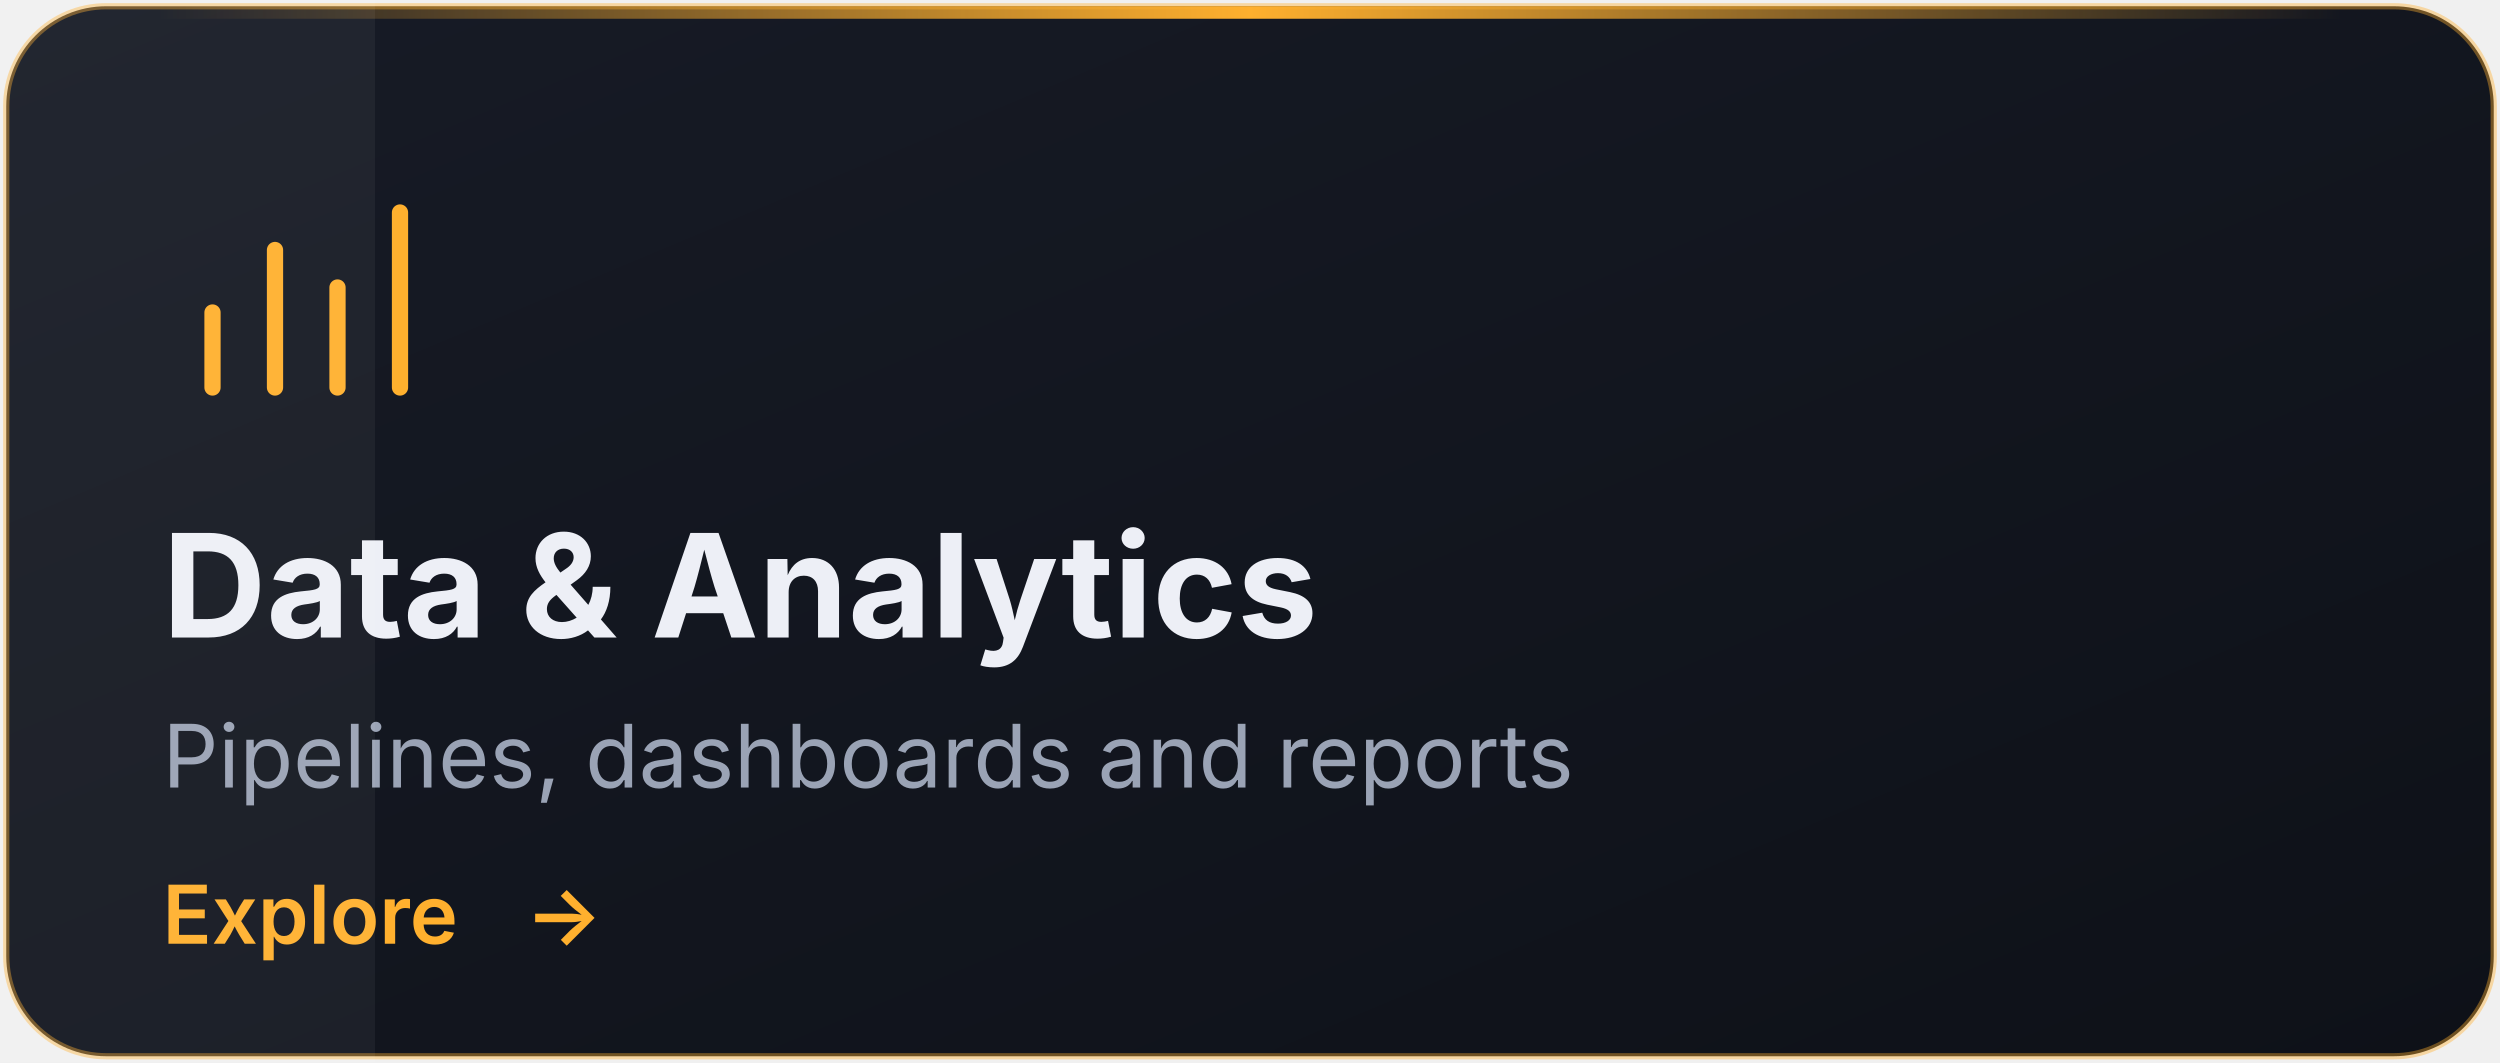
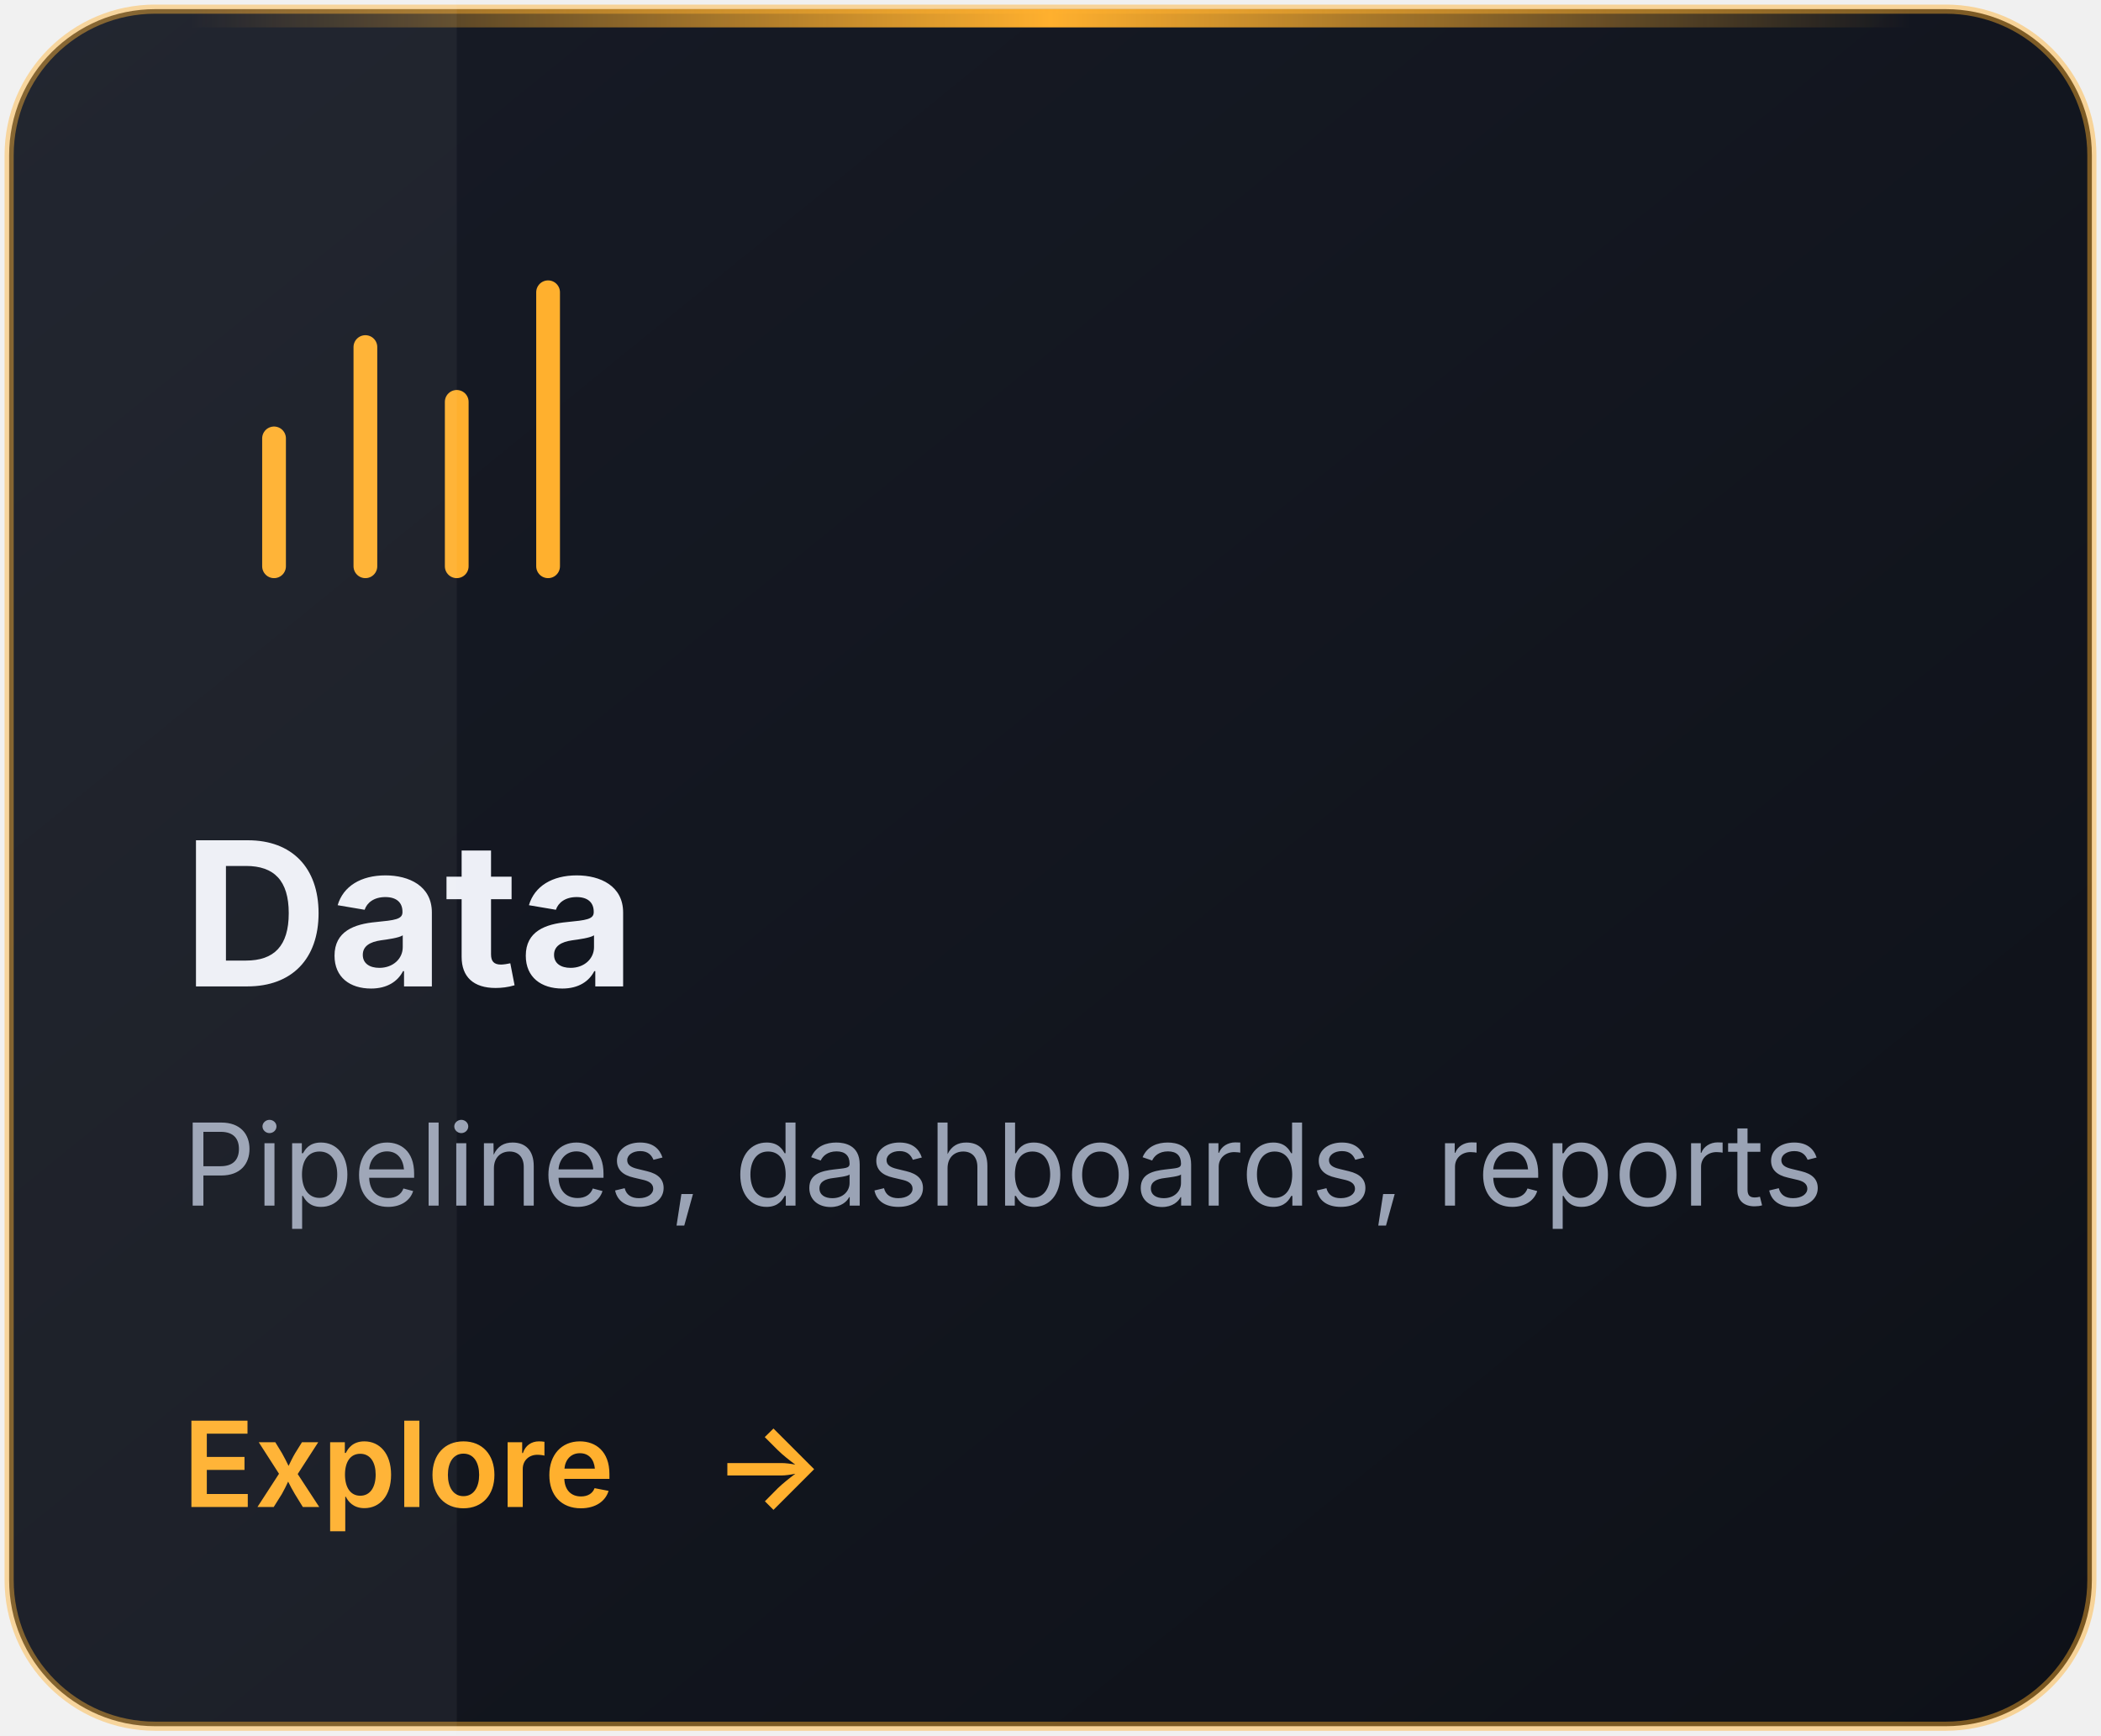
- <svg xmlns="http://www.w3.org/2000/svg" width="400" height="170" viewBox="0 0 400 170" role="img" aria-label="Data &amp; Analytics">
+ <svg xmlns="http://www.w3.org/2000/svg" width="230" height="190" viewBox="0 0 230 190" role="img" aria-label="Data">
  <defs>
    <linearGradient id="g" x1="0" y1="0" x2="1" y2="1">
      <stop offset="0" stop-color="#171B26" />
      <stop offset="1" stop-color="#0E1118" />
    </linearGradient>
    <linearGradient id="a" x1="0" x2="1">
      <stop offset="0" stop-color="#FFB02E" stop-opacity="0" />
      <stop offset=".5" stop-color="#FFB02E" />
      <stop offset="1" stop-color="#FFB02E" stop-opacity="0" />
    </linearGradient>
  </defs>
-   <style>.t{font-family:'Segoe UI',Inter,Arial,sans-serif}.h{font-size:23px;font-weight:700;fill:#EDEFF6}.p{font-size:14px;fill:#9AA3B5}.m{font-size:13px;font-weight:600;fill:#FFB02E}.ic{fill:none;stroke:#FFB02E;stroke-width:2.6;stroke-linecap:round;stroke-linejoin:round;stroke-dasharray:150;animation:dw 3.4s ease-in-out infinite}@keyframes dw{0%{stroke-dashoffset:150}40%,80%{stroke-dashoffset:0}100%{stroke-dashoffset:-150}}.ar{animation:n 1.8s ease-in-out infinite}@keyframes n{50%{transform:translateX(5px)}}.b{animation:b 4s ease-in-out infinite}@keyframes b{50%{stroke-opacity:.9}}.sh{animation:s 4.5s ease-in-out infinite}@keyframes s{0%{transform:translateX(-120px) skewX(-20deg)}60%,100%{transform:translateX(480px) skewX(-20deg)}}</style>
-   <rect x="1" y="1" width="398" height="168" rx="16" fill="url(#g)" stroke="#FFB02E" stroke-opacity=".4" class="b" />
-   <rect x="24" y="1" width="352" height="2" fill="url(#a)" />
-   <g transform="translate(26 24)">
-     <path class="ic" d="M8 38 V26 M18 38 V16 M28 38 V22 M38 38 V10" />
+   <style>.t{font-family:'Segoe UI',Inter,Arial,sans-serif}.h{font-size:22px;font-weight:700;fill:#EDEFF6}.p{font-size:12.5px;fill:#9AA3B5}.m{font-size:13px;font-weight:600;fill:#FFB02E}.ic{fill:none;stroke:#FFB02E;stroke-width:2.6;stroke-linecap:round;stroke-linejoin:round;stroke-dasharray:150;animation:dw 3.4s ease-in-out infinite}@keyframes dw{0%{stroke-dashoffset:150}40%,80%{stroke-dashoffset:0}100%{stroke-dashoffset:-150}}.ar{animation:n 1.8s ease-in-out infinite}@keyframes n{50%{transform:translateX(5px)}}.b{animation:b 4s ease-in-out infinite}@keyframes b{50%{stroke-opacity:.9}}.sh{animation:s 4.5s ease-in-out infinite}@keyframes s{0%{transform:translateX(-80px) skewX(-20deg)}60%,100%{transform:translateX(300px) skewX(-20deg)}}</style>
+   <rect x="1" y="1" width="228" height="188" rx="16" fill="url(#g)" stroke="#FFB02E" stroke-opacity=".45" class="b" />
+   <rect x="20" y="1" width="190" height="2" fill="url(#a)" />
+   <g transform="translate(20 22)">
+     <path class="ic" d="M10 40 V26 M20 40 V16 M30 40 V22 M40 40 V10" />
  </g>
-   <text class="t h" x="26" y="102">Data &amp; Analytics</text>
-   <text class="t p" x="26" y="126">Pipelines, dashboards and reports</text>
+   <text class="t h" x="20" y="108">Data</text>
+   <text class="t p" x="20" y="132">Pipelines, dashboards, reports</text>
  <g class="t m">
-     <text x="26" y="151">Explore</text>
-     <text class="ar" x="84" y="151">→</text>
+     <text x="20" y="165">Explore</text>
+     <text class="ar" x="78" y="165">→</text>
  </g>
-   <rect class="sh" x="0" y="0" width="60" height="170" fill="#fff" opacity=".05" />
+   <rect class="sh" x="0" y="0" width="50" height="190" fill="#fff" opacity=".05" />
</svg>
